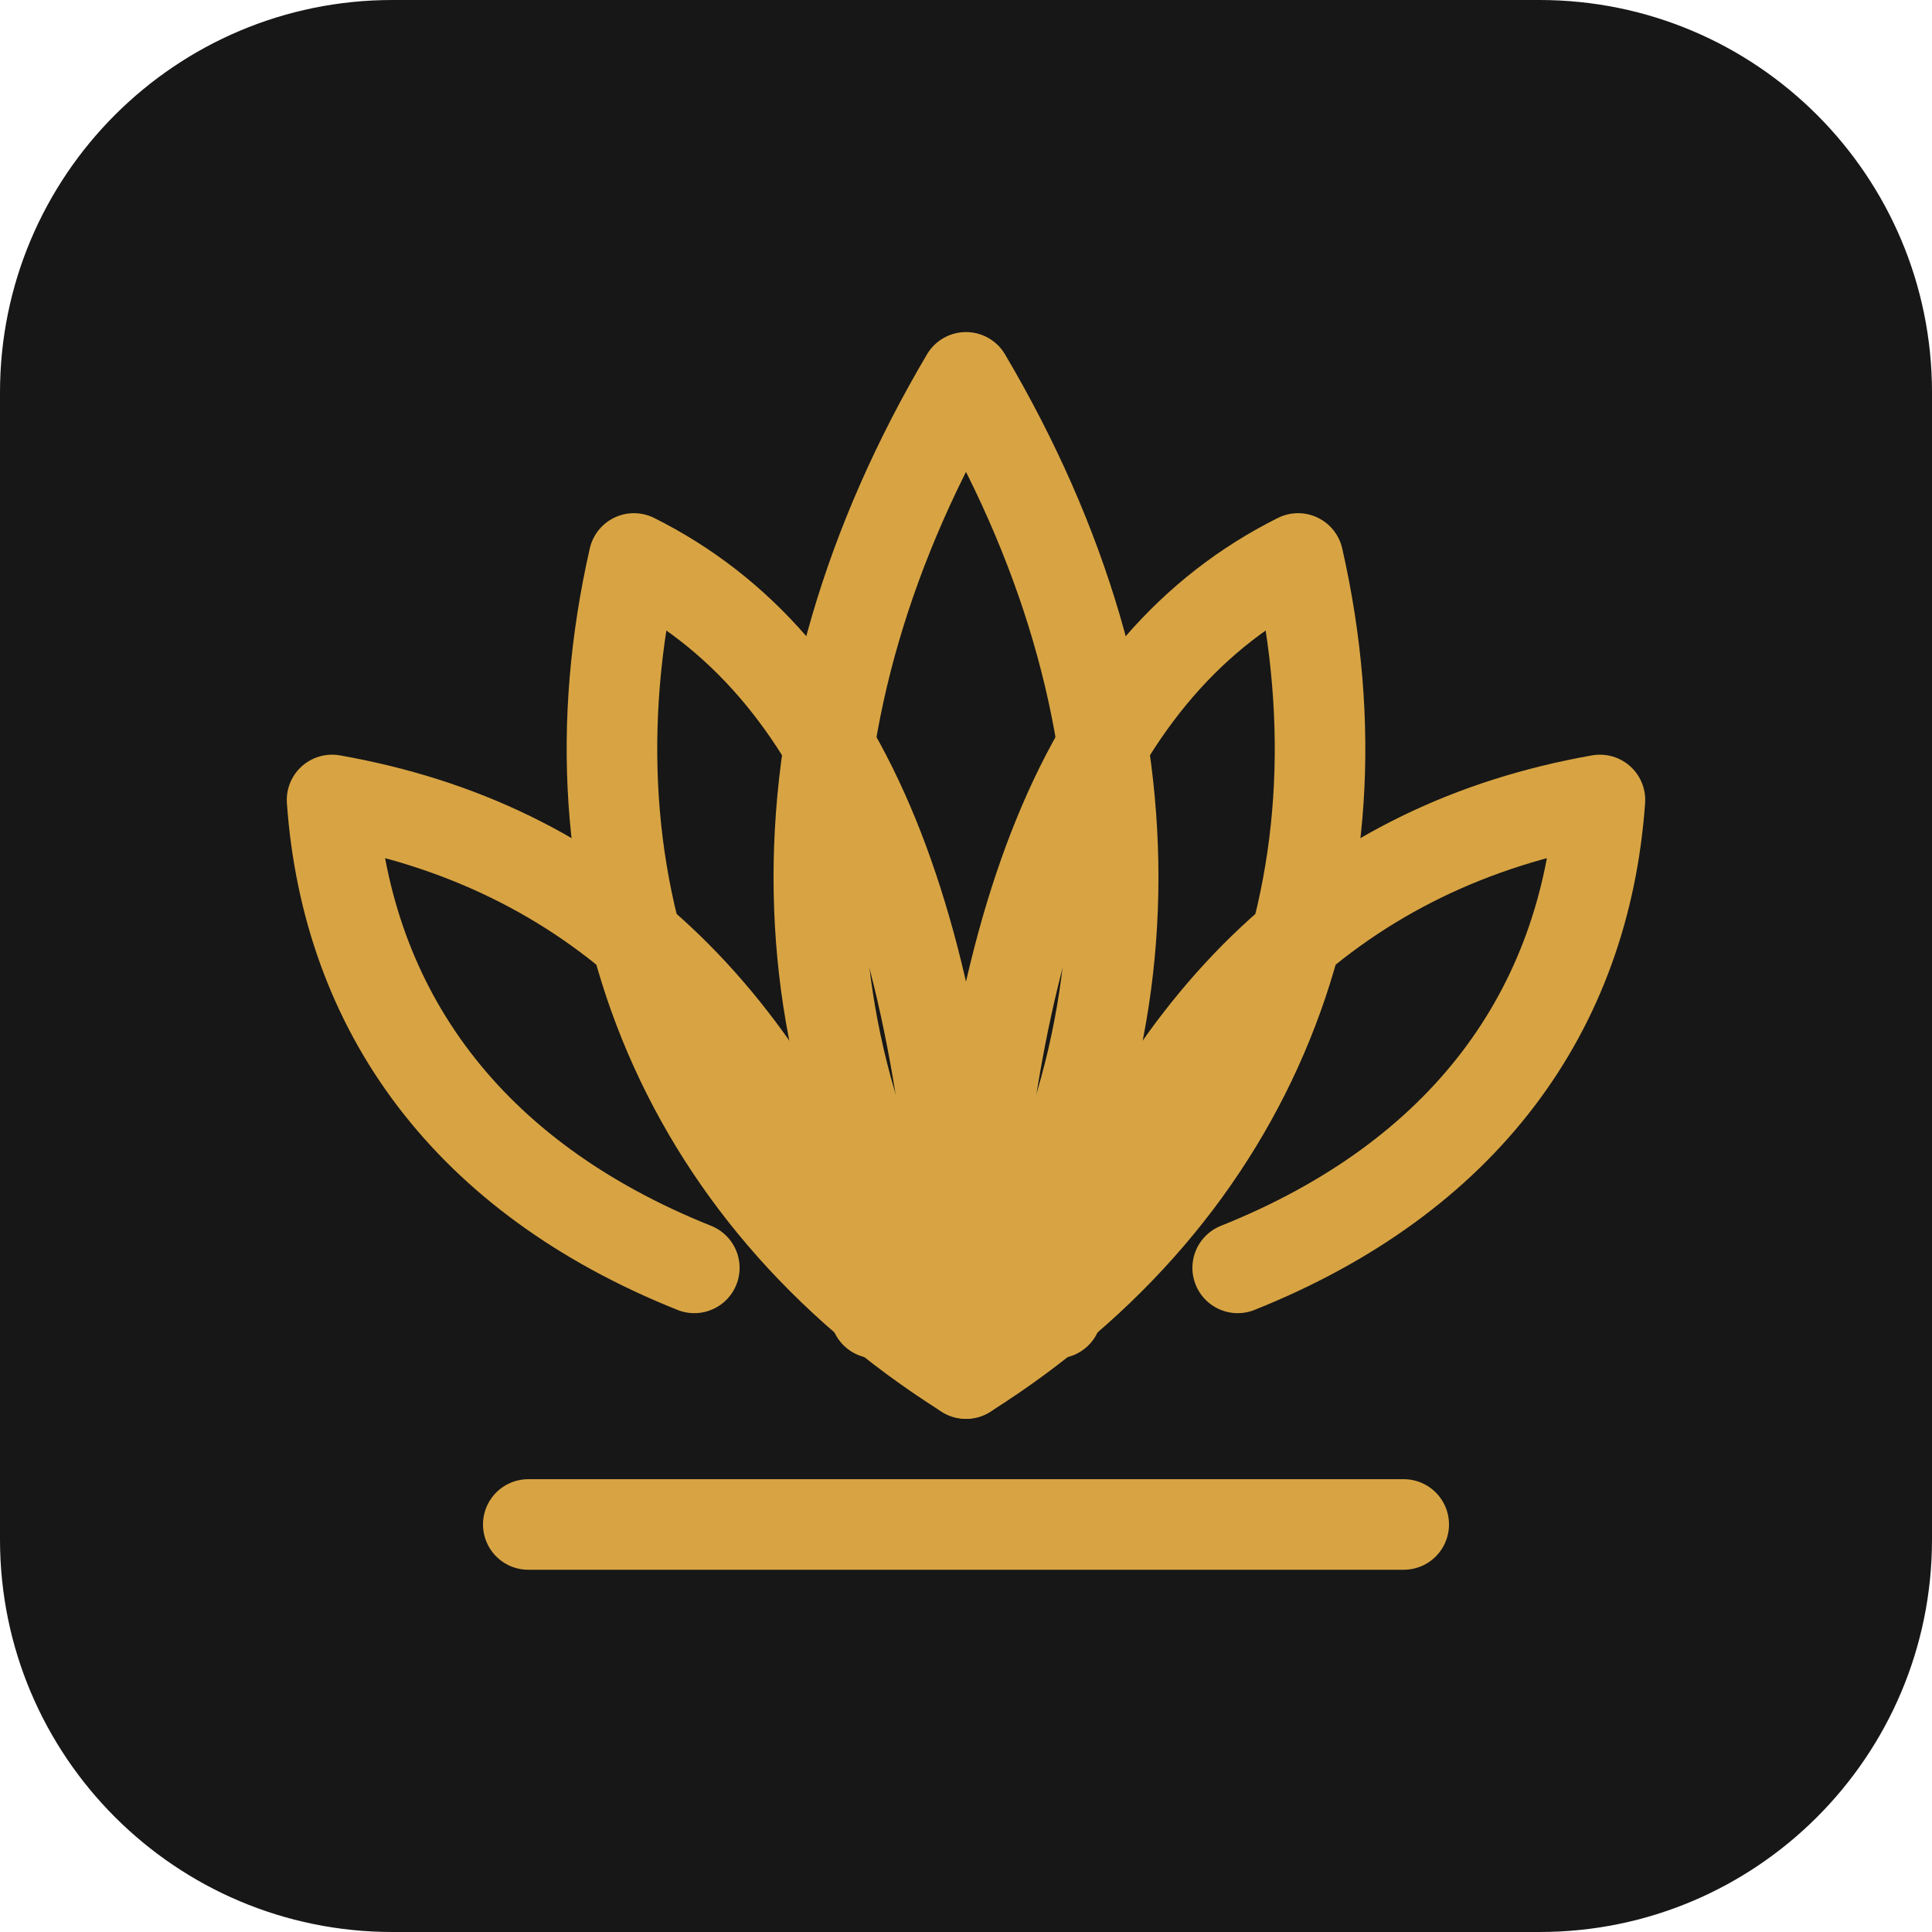
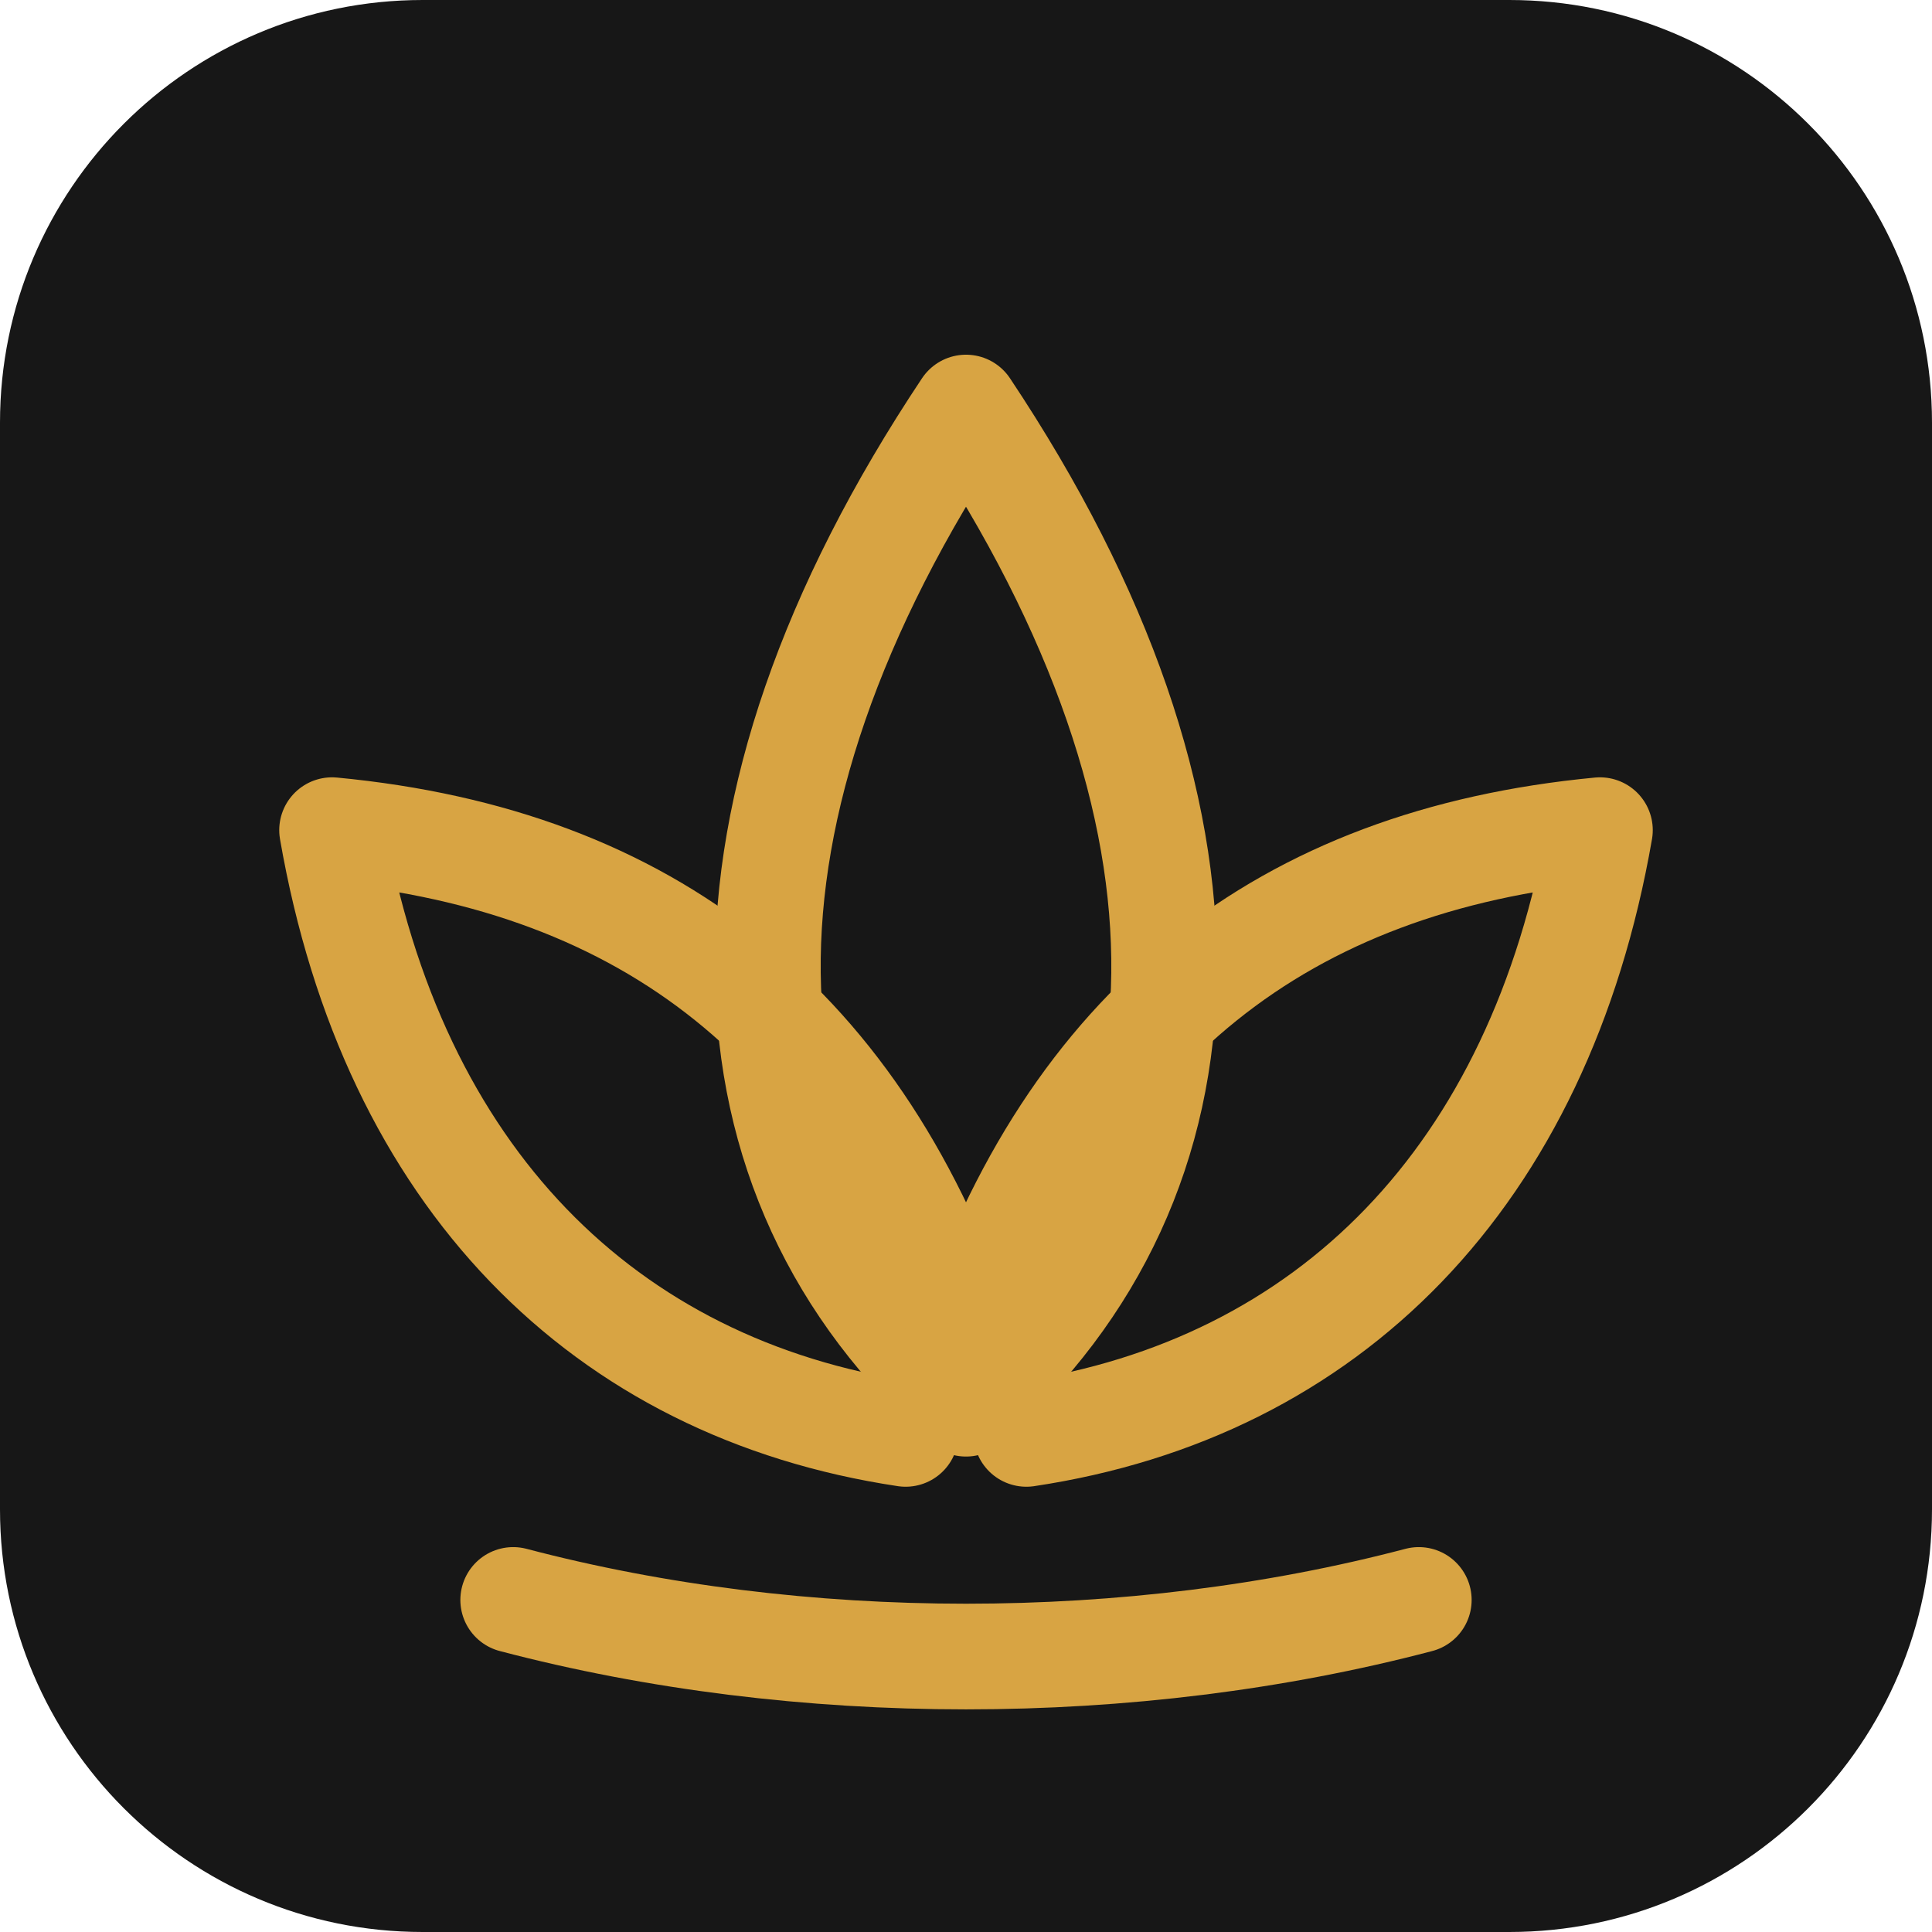
<svg xmlns="http://www.w3.org/2000/svg" viewBox="0 0 128 128">
-   <rect width="128" height="128" rx="26" fill="#171717" />
-   <g fill="none" stroke="#d8a443" stroke-width="6" stroke-linecap="round" stroke-linejoin="round">
-     <path d="M64 91C45 79 37 59 42 37c14 7 21 24 22 54Z" />
-     <path d="M64 91c19-12 27-32 22-54-14 7-21 24-22 54Z" />
-     <path d="M64 89C51 70 51 47 64 25c13 22 13 45 0 64Z" />
-     <path d="M46 84c-15-6-23-17-24-31 17 3 29 14 36 34" />
-     <path d="M82 84c15-6 23-17 24-31-17 3-29 14-36 34" />
-     <path d="M35 101h58" />
+   <rect width="128" height="128" rx="28" fill="#171717" />
+   <g fill="none" stroke="#d8a443" stroke-width="7" stroke-linecap="round" stroke-linejoin="round">
+     <path d="M64 93C47 78 46 54 64 27c18 27 17 51 0 66Z" />
+     <path d="M60 95C40 92 26 78 22 55c21 2 35 13 42 34" />
+     <path d="M68 95c20-3 34-17 38-40-21 2-35 13-42 34" />
+     <path d="M34 106c19 5 41 5 60 0" />
  </g>
</svg>
